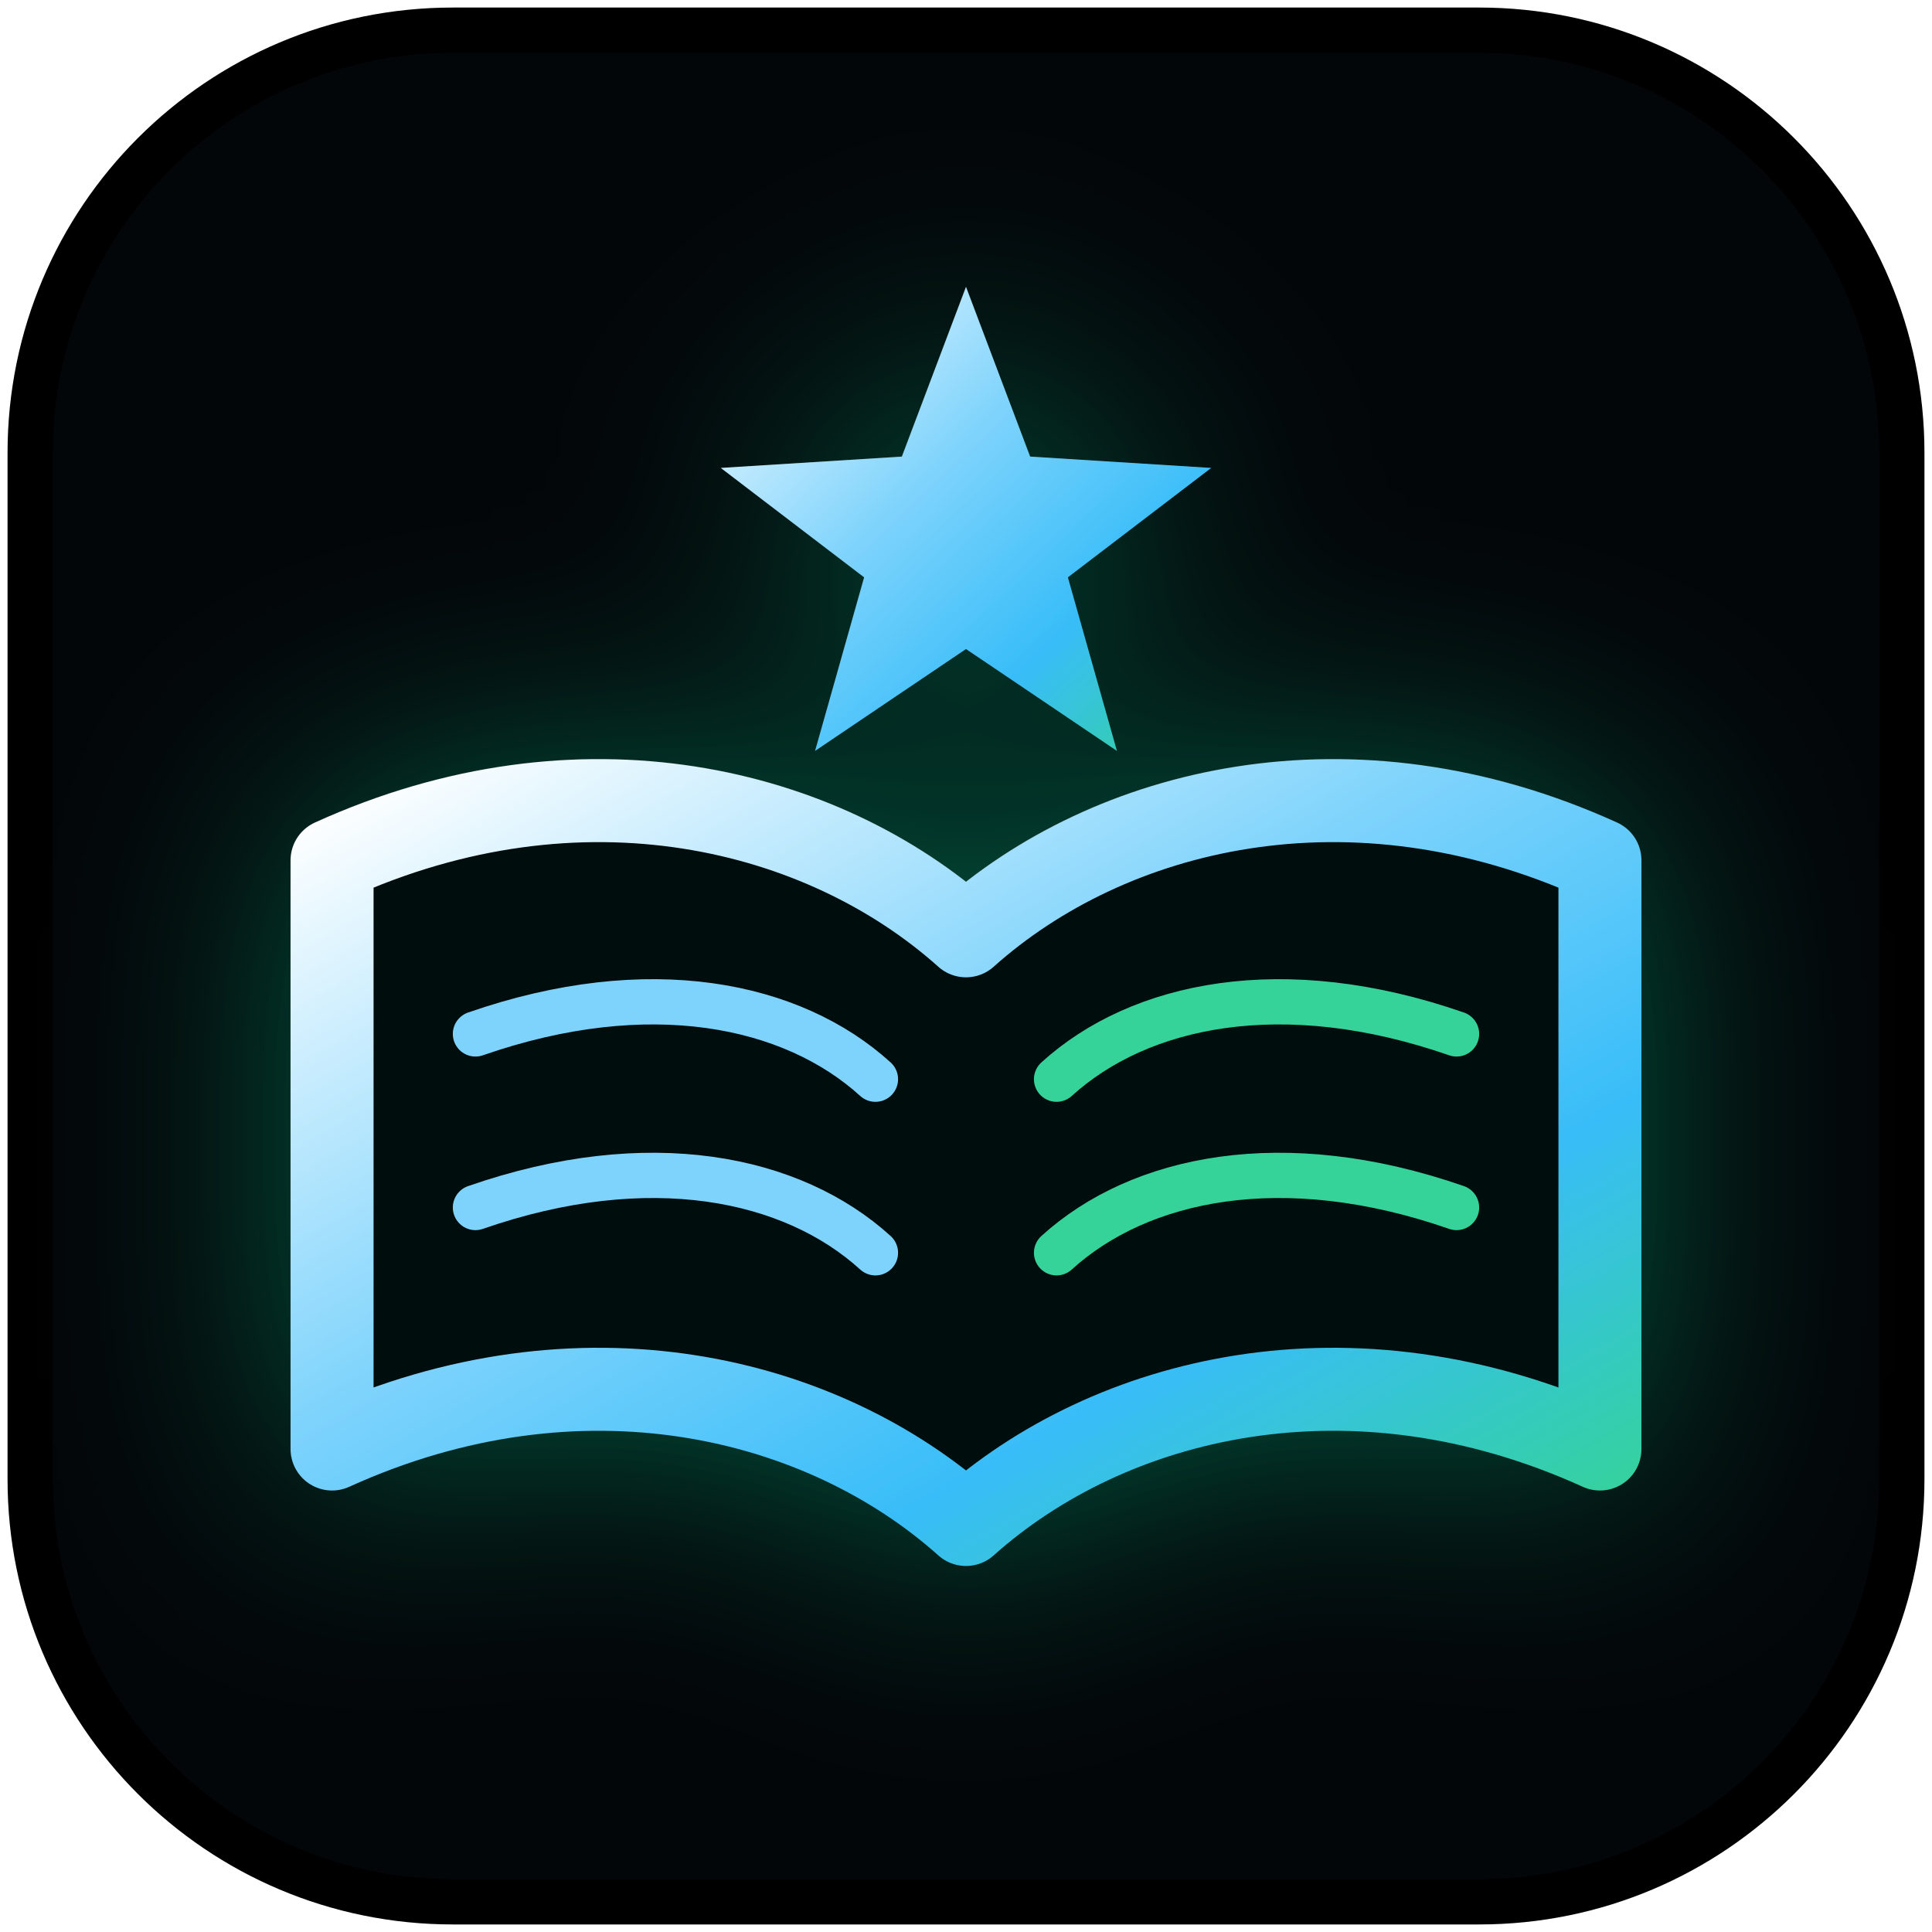
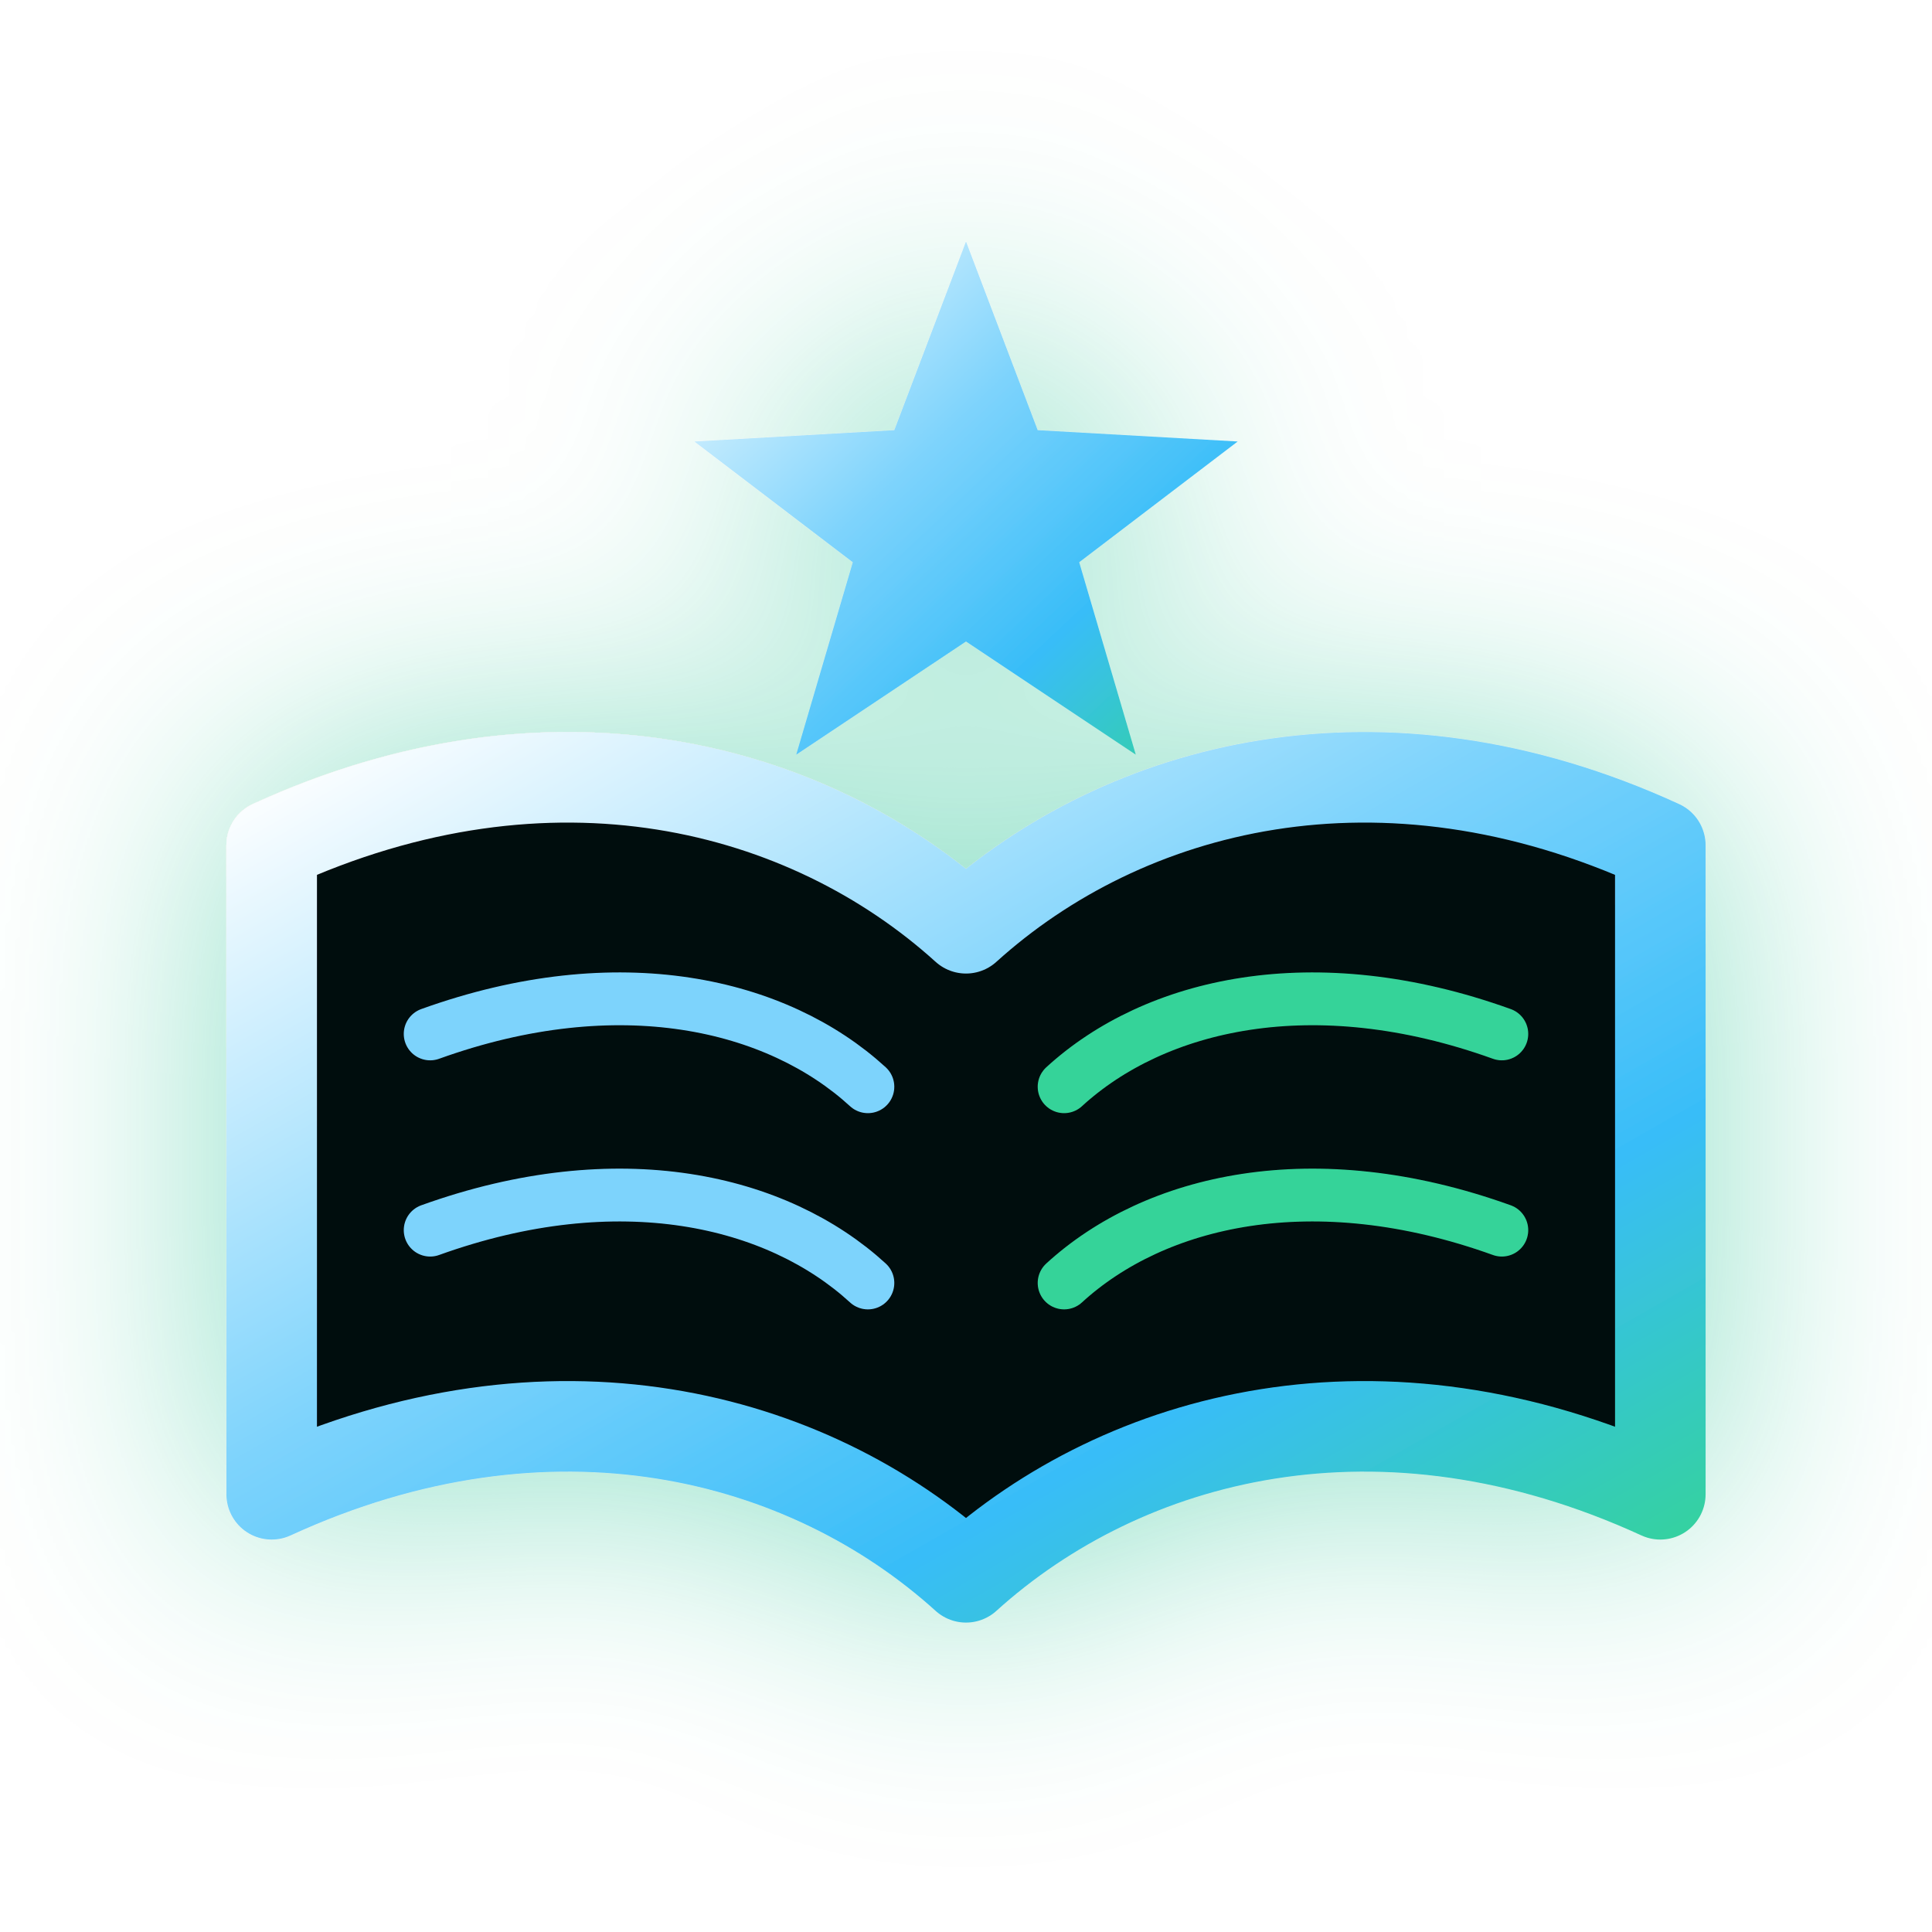
<svg xmlns="http://www.w3.org/2000/svg" viewBox="0 0 512 512" width="512" height="512" shape-rendering="geometricPrecision">
  <defs>
    <linearGradient id="titleGrad4k" x1="0%" y1="0%" x2="100%" y2="100%">
      <stop offset="0%" stop-color="#ffffff" />
      <stop offset="42%" stop-color="#7dd3fc" />
      <stop offset="72%" stop-color="#38bdf8" />
      <stop offset="100%" stop-color="#34d399" />
    </linearGradient>
-     <filter id="glow4k" x="-35%" y="-35%" width="170%" height="170%">
-       <feDropShadow dx="0" dy="0" stdDeviation="16" flood-color="#38bdf8" flood-opacity="0.75" />
-       <feDropShadow dx="0" dy="0" stdDeviation="32" flood-color="#10b981" flood-opacity="0.45" />
+     <filter id="glow4k" x="-40%" y="-40%" width="180%" height="180%">
+       <feDropShadow dx="0" dy="4" stdDeviation="14" flood-color="#000000" flood-opacity="0.95" />
+       <feDropShadow dx="0" dy="0" stdDeviation="18" flood-color="#38bdf8" flood-opacity="0.8" />
+       <feDropShadow dx="0" dy="0" stdDeviation="34" flood-color="#10b981" flood-opacity="0.45" />
    </filter>
  </defs>
-   <rect x="8" y="8" width="496" height="496" rx="112" fill="#030609" stroke="#000000" stroke-width="12" />
  <g filter="url(#glow4k)">
-     <path d="M256 76 L273 121 L321 124 L283 153 L296 199 L256 172 L216 199 L229 153 L191 124 L239 121 Z" fill="url(#titleGrad4k)" />
-     <path d="M88 228 C154 198, 218 214, 256 248 C294 214, 358 198, 424 228 L424 384 C358 354, 294 370, 256 404 C218 370, 154 354, 88 384 Z" fill="#03070b" stroke="url(#titleGrad4k)" stroke-width="22" stroke-linejoin="round" />
-     <line x1="256" y1="248" x2="256" y2="404" stroke="url(#titleGrad4k)" stroke-width="18" stroke-linecap="round" />
-     <path d="M126 274 C172 258, 210 266, 232 286" fill="none" stroke="#7dd3fc" stroke-width="12" stroke-linecap="round" />
-     <path d="M126 320 C172 304, 210 312, 232 332" fill="none" stroke="#7dd3fc" stroke-width="12" stroke-linecap="round" />
-     <path d="M386 274 C340 258, 302 266, 280 286" fill="none" stroke="#34d399" stroke-width="12" stroke-linecap="round" />
-     <path d="M386 320 C340 304, 302 312, 280 332" fill="none" stroke="#34d399" stroke-width="12" stroke-linecap="round" />
+     <path d="M256 64 L275 114 L328 117 L286 149 L301 200 L256 170 L211 200 L226 149 L184 117 L237 114 Z" fill="url(#titleGrad4k)" />
+     <path d="M72 224 C146 190, 214 208, 256 246 C298 208, 366 190, 440 224 L440 396 C366 362, 298 380, 256 418 C214 380, 146 362, 72 396 Z" fill="#03070b" stroke="url(#titleGrad4k)" stroke-width="24" stroke-linejoin="round" />
+     <line x1="256" y1="246" x2="256" y2="418" stroke="url(#titleGrad4k)" stroke-width="20" stroke-linecap="round" />
+     <path d="M114 274 C164 256, 206 266, 230 288" fill="none" stroke="#7dd3fc" stroke-width="14" stroke-linecap="round" />
+     <path d="M114 326 C164 308, 206 318, 230 340" fill="none" stroke="#7dd3fc" stroke-width="14" stroke-linecap="round" />
+     <path d="M398 274 C348 256, 306 266, 282 288" fill="none" stroke="#34d399" stroke-width="14" stroke-linecap="round" />
+     <path d="M398 326 C348 308, 306 318, 282 340" fill="none" stroke="#34d399" stroke-width="14" stroke-linecap="round" />
  </g>
</svg>
